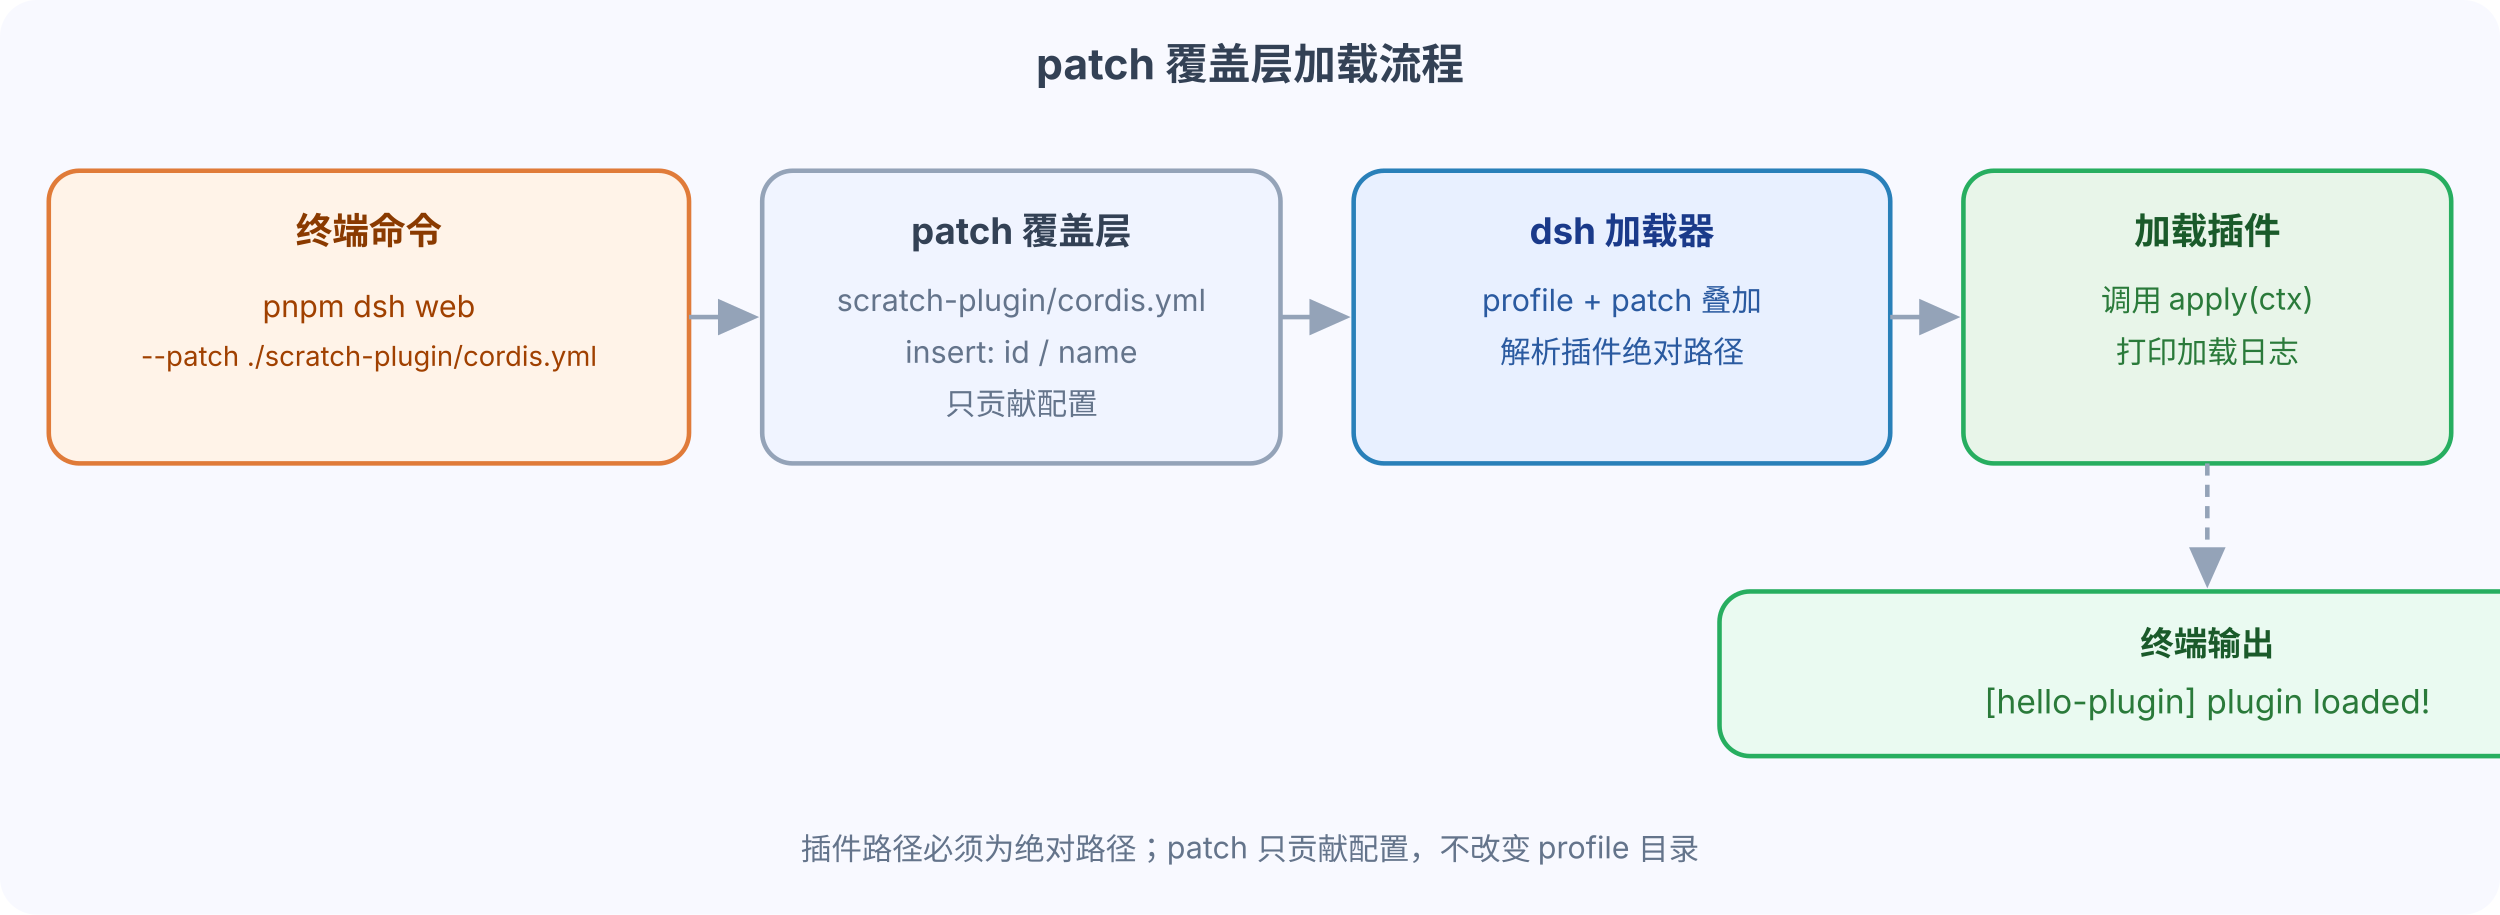
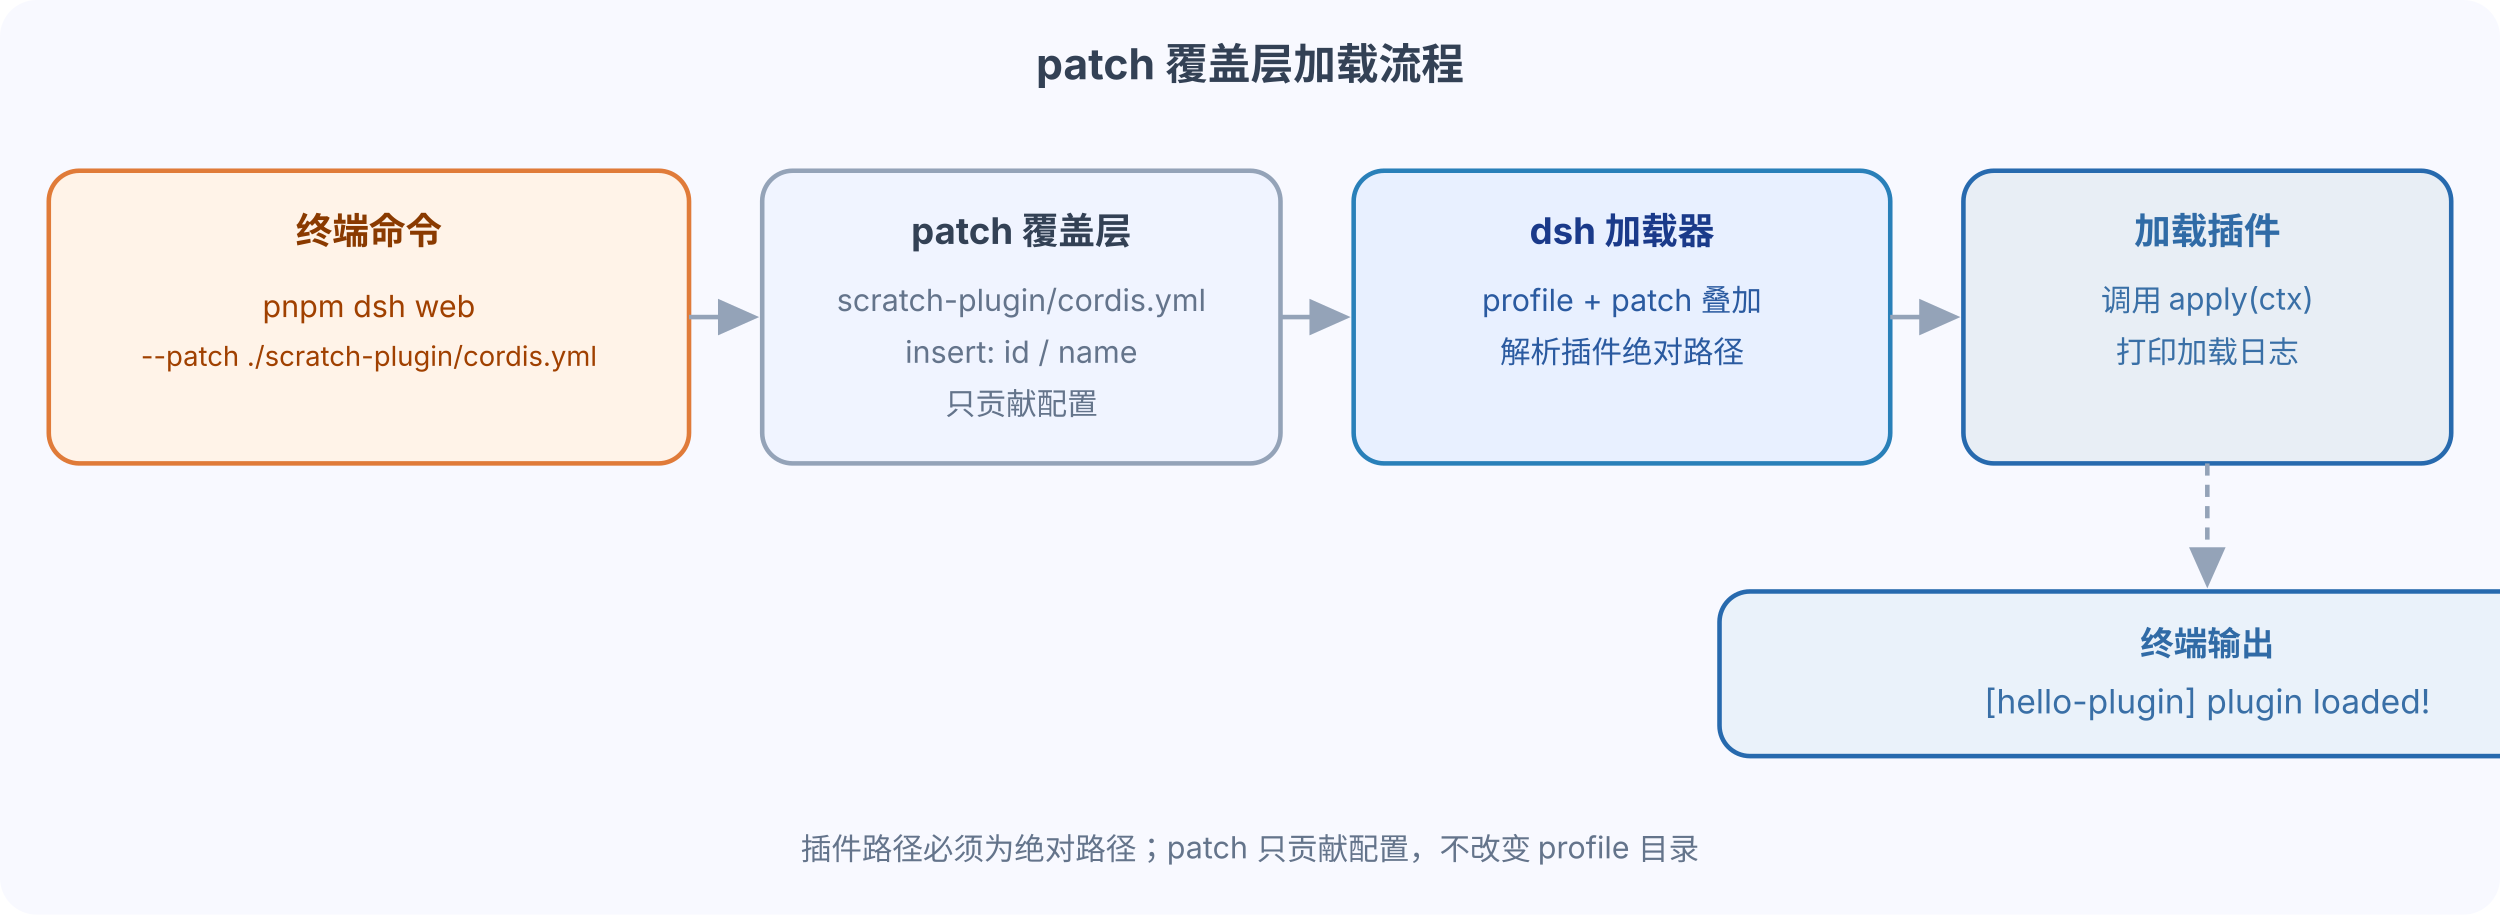
<svg xmlns="http://www.w3.org/2000/svg" viewBox="0 0 820 300" style="width:100%;height:auto;font-family:-apple-system,BlinkMacSystemFont,'Segoe UI','PingFang SC','Hiragino Sans GB','Microsoft YaHei',sans-serif;">
  <defs>
    <marker id="p7Arrow" markerWidth="9" markerHeight="8" refX="7" refY="4" orient="auto">
      <path d="M0,0 L0,8 L9,4 z" fill="#94a3b8" />
    </marker>
  </defs>
  <rect width="820" height="300" rx="12" fill="#f8f9ff" />
  <text x="410" y="26" text-anchor="middle" font-size="14" font-weight="bold" fill="#334155">patch 覆盖层加载流程</text>
  <rect x="16" y="56" width="210" height="96" rx="10" fill="#fff3e8" stroke="#e07b39" stroke-width="1.5" />
  <text x="121" y="80" text-anchor="middle" font-size="12" font-weight="bold" fill="#8a3a00">终端命令</text>
  <text x="121" y="104" text-anchor="middle" font-size="10" fill="#a04000">pnpm dsh web</text>
  <text x="121" y="120" text-anchor="middle" font-size="9" fill="#a04000">--patch ./scratch-plugin/cordis.yml</text>
  <rect x="250" y="56" width="170" height="96" rx="10" fill="#f0f4ff" stroke="#94a3b8" stroke-width="1.5" />
  <text x="335" y="80" text-anchor="middle" font-size="12" font-weight="bold" fill="#334155">patch 覆盖层</text>
  <text x="335" y="102" text-anchor="middle" font-size="10" fill="#64748b">scratch-plugin/cordis.yml</text>
  <text x="335" y="119" text-anchor="middle" font-size="10" fill="#64748b">insert: id / name</text>
  <text x="335" y="136" text-anchor="middle" font-size="10" fill="#64748b">只贡献配置</text>
  <rect x="444" y="56" width="176" height="96" rx="10" fill="#e8f0ff" stroke="#2980b9" stroke-width="1.5" />
  <text x="532" y="80" text-anchor="middle" font-size="12" font-weight="bold" fill="#1a3a8a">dsh 加载器</text>
  <text x="532" y="102" text-anchor="middle" font-size="10" fill="#2a5aa0">profile + patch 叠加</text>
  <text x="532" y="119" text-anchor="middle" font-size="10" fill="#2a5aa0">解析插件绝对路径</text>
-   <rect x="644" y="56" width="160" height="96" rx="10" fill="#e8f5e9" stroke="#27ae60" stroke-width="1.5" />
-   <text x="724" y="80" text-anchor="middle" font-size="12" font-weight="bold" fill="#1a5a2a">加载插件</text>
-   <text x="724" y="102" text-anchor="middle" font-size="10" fill="#2a7a3a">调用 apply(ctx)</text>
-   <text x="724" y="119" text-anchor="middle" font-size="10" fill="#2a7a3a">打印加载日志</text>
+   <rect x="644" y="56" width="160" height="96" rx="10" fill="#E8EEF5" stroke="#276AAE" stroke-width="1.5" />
+   <text x="724" y="80" text-anchor="middle" font-size="12" font-weight="bold" fill="#306BA6">加载插件</text>
+   <text x="724" y="102" text-anchor="middle" font-size="10" fill="#396FA6">调用 apply(ctx)</text>
+   <text x="724" y="119" text-anchor="middle" font-size="10" fill="#396FA6">打印加载日志</text>
  <line x1="226" y1="104" x2="246" y2="104" stroke="#94a3b8" stroke-width="1.5" marker-end="url(#p7Arrow)" />
  <line x1="420" y1="104" x2="440" y2="104" stroke="#94a3b8" stroke-width="1.5" marker-end="url(#p7Arrow)" />
  <line x1="620" y1="104" x2="640" y2="104" stroke="#94a3b8" stroke-width="1.5" marker-end="url(#p7Arrow)" />
  <line x1="724" y1="152" x2="724" y2="190" stroke="#94a3b8" stroke-width="1.5" stroke-dasharray="4,3" marker-end="url(#p7Arrow)" />
-   <rect x="564" y="194" width="320" height="54" rx="10" fill="#eafaf1" stroke="#27ae60" stroke-width="1.5" />
-   <text x="724" y="215" text-anchor="middle" font-size="11" font-weight="bold" fill="#1a5a2a">终端输出</text>
-   <text x="724" y="234" text-anchor="middle" font-size="11" fill="#2a7a3a">[hello-plugin] plugin loaded!</text>
+   <rect x="564" y="194" width="320" height="54" rx="10" fill="#EAF2FA" stroke="#276AAE" stroke-width="1.5" />
+   <text x="724" y="215" text-anchor="middle" font-size="11" font-weight="bold" fill="#306BA6">终端输出</text>
+   <text x="724" y="234" text-anchor="middle" font-size="11" fill="#396FA6">[hello-plugin] plugin loaded!</text>
  <text x="410" y="282" text-anchor="middle" font-size="10" fill="#64748b">插件路径必须为绝对路径；patch 只贡献配置，不改变 profile 目录</text>
</svg>
